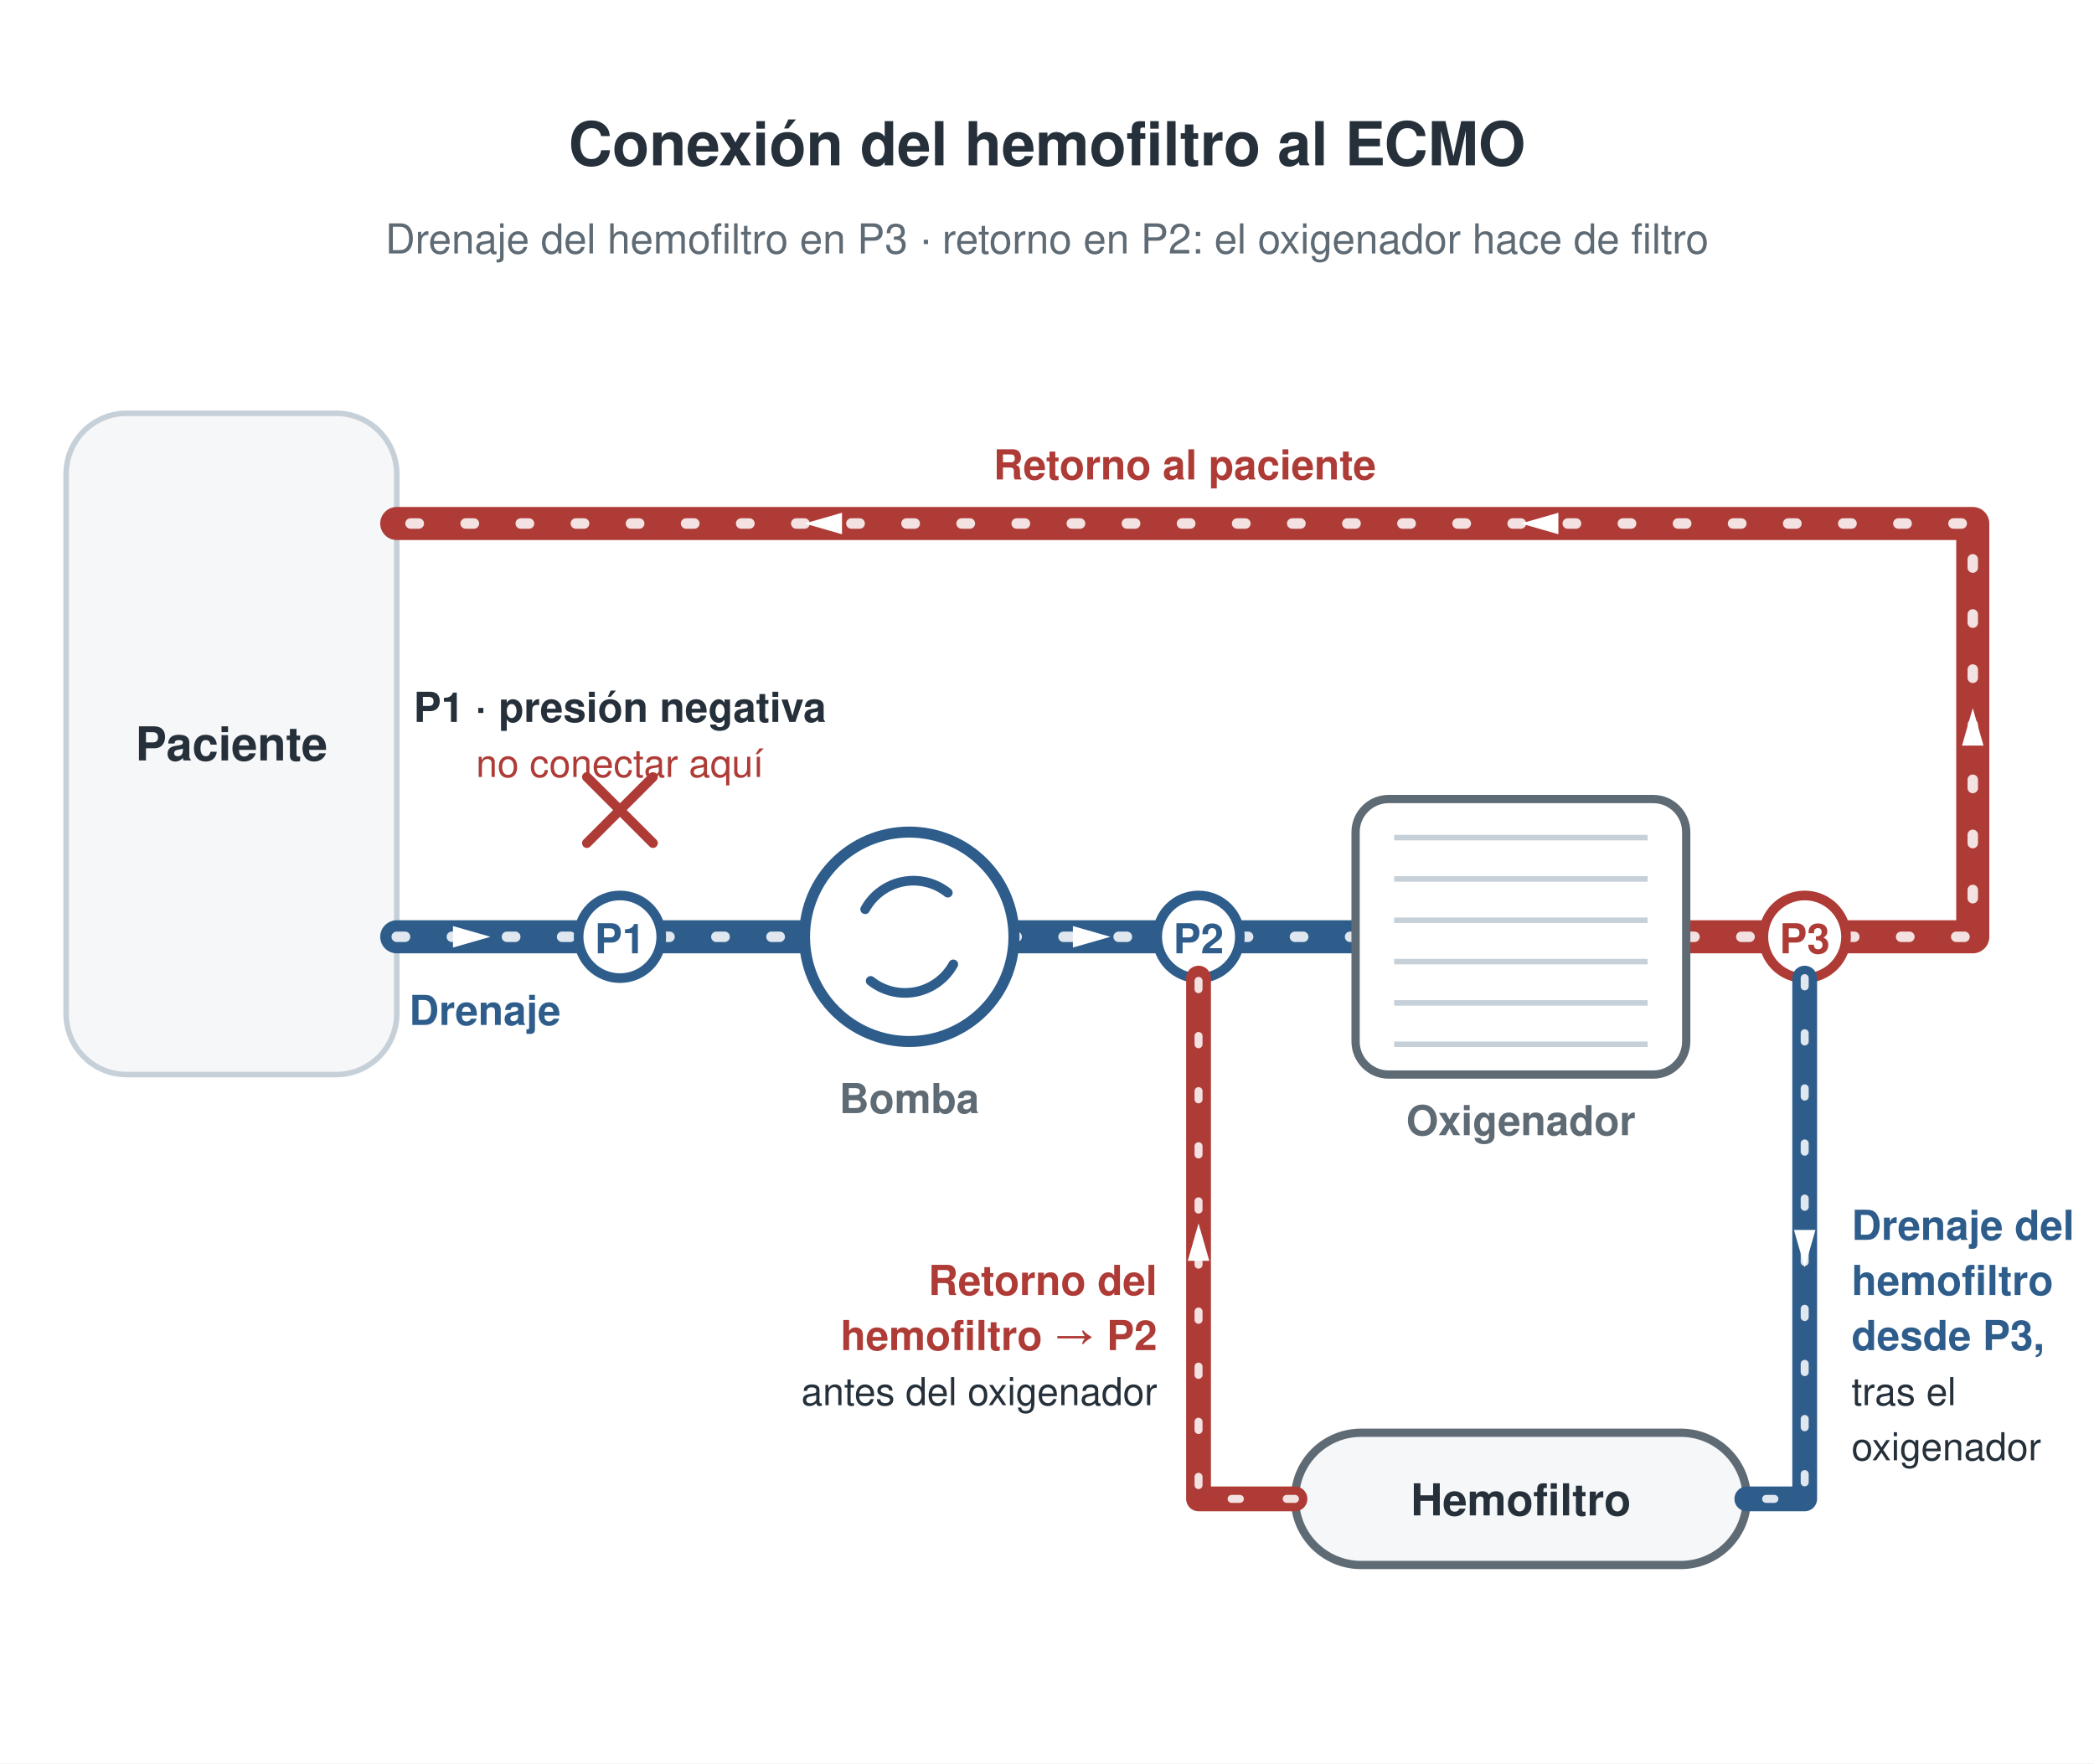
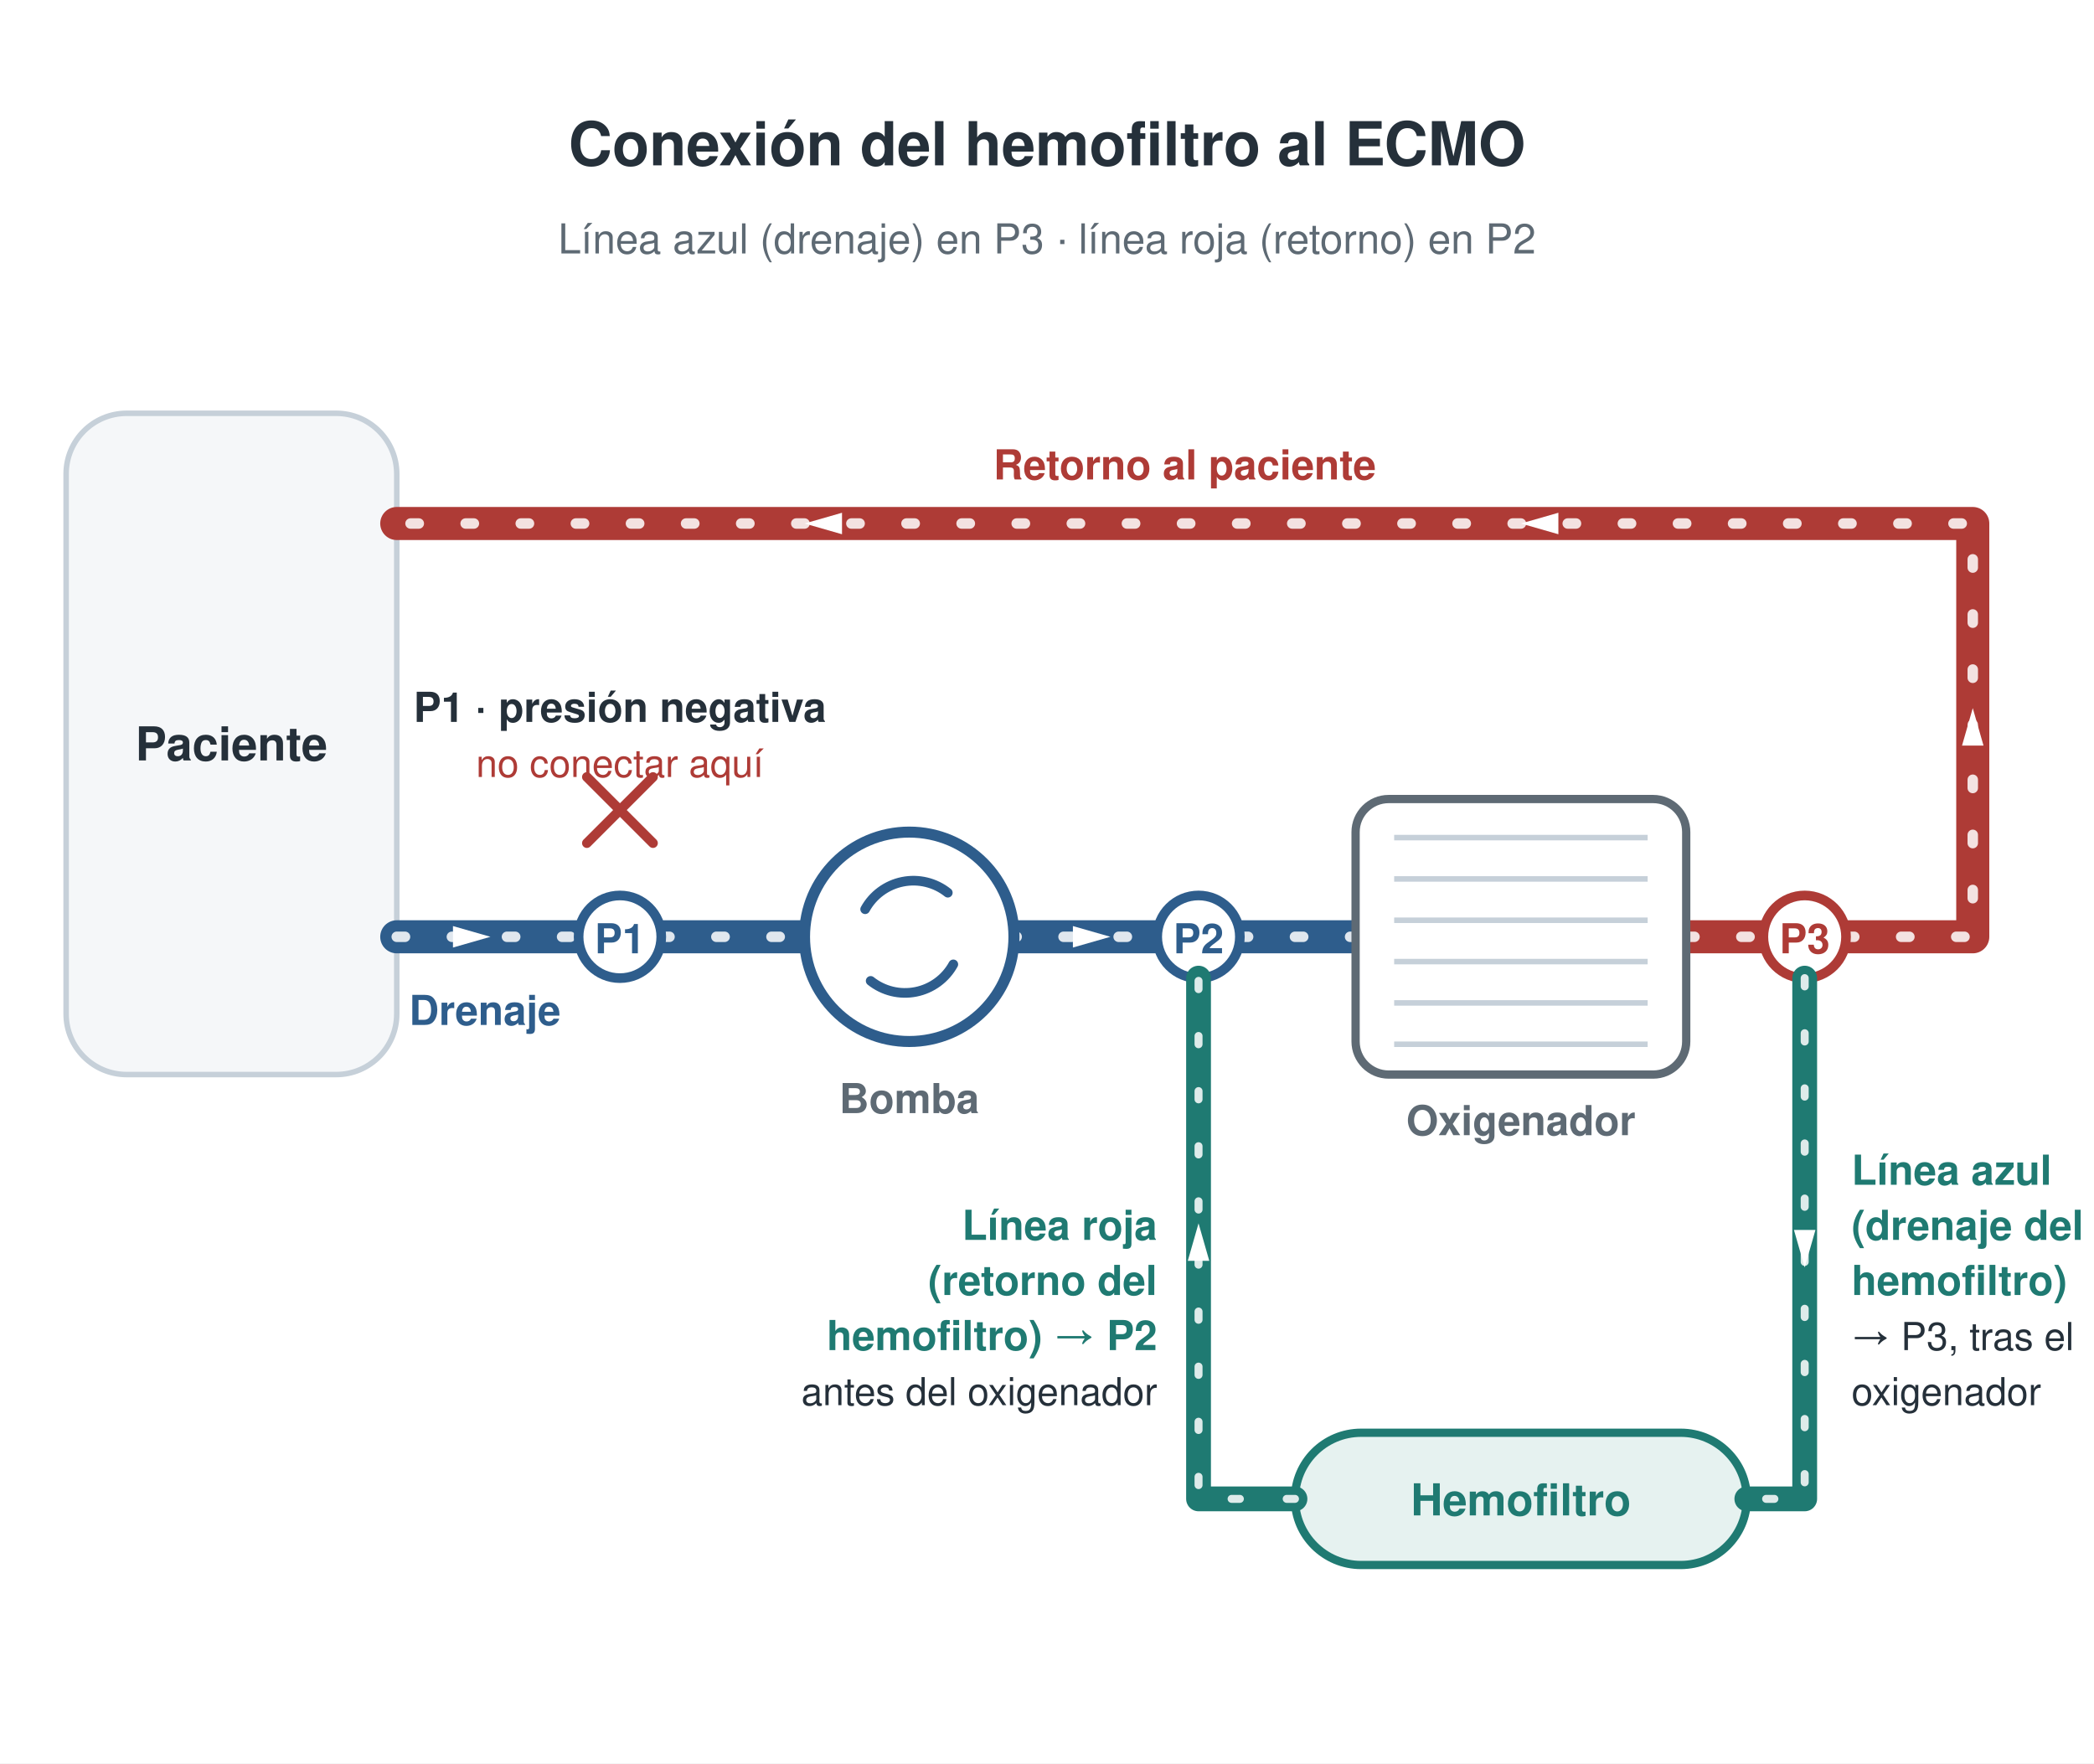
<svg xmlns="http://www.w3.org/2000/svg" viewBox="0 0 760 640" role="img" aria-label="Conexión del hemofiltro al circuito de ECMO: drenaje del hemofiltro en P3 (línea azul) y retorno en P2 (línea roja)">
  <style>.fl{animation:fl 1.2s linear infinite}@keyframes fl{to{stroke-dashoffset:-40}}@media (prefers-reduced-motion:reduce){.fl{animation:none}}</style>
  <rect width="760" height="640" fill="#FFFFFF" />
  <rect x="24" y="150" width="120" height="240" rx="22" fill="#F5F7F9" stroke="#C6D0D9" stroke-width="2" />
  <text x="84" y="276" font-family="IBM Plex Sans, Helvetica, Arial, sans-serif" font-size="17" font-weight="700" fill="#25303A" text-anchor="middle">Paciente</text>
  <path d="M144 340 L210 340" fill="none" stroke="#2E5D8C" stroke-width="12" stroke-linecap="round" stroke-linejoin="round" />
  <path class="fl" style="animation-duration:1.2s" d="M144 340 L210 340" fill="none" stroke="#FFFFFF" stroke-opacity=".85" stroke-width="3.8" stroke-linecap="round" stroke-linejoin="round" stroke-dasharray="3 17" />
  <path d="M240 340 L294 340" fill="none" stroke="#2E5D8C" stroke-width="12" stroke-linecap="round" stroke-linejoin="round" />
  <path class="fl" style="animation-duration:1.2s" d="M240 340 L294 340" fill="none" stroke="#FFFFFF" stroke-opacity=".85" stroke-width="3.8" stroke-linecap="round" stroke-linejoin="round" stroke-dasharray="3 17" />
  <path d="M366 340 L420 340" fill="none" stroke="#2E5D8C" stroke-width="12" stroke-linecap="round" stroke-linejoin="round" />
  <path class="fl" style="animation-duration:1.2s" d="M366 340 L420 340" fill="none" stroke="#FFFFFF" stroke-opacity=".85" stroke-width="3.8" stroke-linecap="round" stroke-linejoin="round" stroke-dasharray="3 17" />
  <path d="M450 340 L492 340" fill="none" stroke="#2E5D8C" stroke-width="12" stroke-linecap="round" stroke-linejoin="round" />
  <path class="fl" style="animation-duration:1.2s" d="M450 340 L492 340" fill="none" stroke="#FFFFFF" stroke-opacity=".85" stroke-width="3.8" stroke-linecap="round" stroke-linejoin="round" stroke-dasharray="3 17" />
  <path d="M612 340 L640 340" fill="none" stroke="#AE3B36" stroke-width="12" stroke-linecap="round" stroke-linejoin="round" />
  <path class="fl" style="animation-duration:1.2s" d="M612 340 L640 340" fill="none" stroke="#FFFFFF" stroke-opacity=".85" stroke-width="3.8" stroke-linecap="round" stroke-linejoin="round" stroke-dasharray="3 17" />
  <path d="M670 340 L716 340 L716 190 L144 190" fill="none" stroke="#AE3B36" stroke-width="12" stroke-linecap="round" stroke-linejoin="round" />
  <path class="fl" style="animation-duration:2.4s" d="M670 340 L716 340 L716 190 L144 190" fill="none" stroke="#FFFFFF" stroke-opacity=".85" stroke-width="3.8" stroke-linecap="round" stroke-linejoin="round" stroke-dasharray="3 17" />
  <circle cx="330" cy="340" r="38" fill="#FFFFFF" stroke="#2E5D8C" stroke-width="4" />
  <path d="M330 340 m-16 -10 a20 20 0 0 1 30 -6 M330 340 m16 10 a20 20 0 0 1 -30 6" fill="none" stroke="#2E5D8C" stroke-width="3.5" stroke-linecap="round" />
  <text x="330" y="404" font-family="IBM Plex Sans, Helvetica, Arial, sans-serif" font-size="15" font-weight="600" fill="#5E6A74" text-anchor="middle">Bomba</text>
  <rect x="492" y="290" width="120" height="100" rx="12" fill="#FFFFFF" stroke="#5E6A74" stroke-width="3" />
  <path d="M506 304 L598 304" stroke="#C6D0D9" stroke-width="2" />
  <path d="M506 319 L598 319" stroke="#C6D0D9" stroke-width="2" />
  <path d="M506 334 L598 334" stroke="#C6D0D9" stroke-width="2" />
  <path d="M506 349 L598 349" stroke="#C6D0D9" stroke-width="2" />
  <path d="M506 364 L598 364" stroke="#C6D0D9" stroke-width="2" />
  <path d="M506 379 L598 379" stroke="#C6D0D9" stroke-width="2" />
  <text x="552" y="412" font-family="IBM Plex Sans, Helvetica, Arial, sans-serif" font-size="15" font-weight="600" fill="#5E6A74" text-anchor="middle">Oxigenador</text>
  <circle cx="225" cy="340" r="15" fill="#FFFFFF" stroke="#2E5D8C" stroke-width="3.5" />
  <text x="225" y="346" font-family="IBM Plex Sans, Helvetica, Arial, sans-serif" font-size="15" font-weight="700" fill="#2E5D8C" text-anchor="middle">P1</text>
  <circle cx="435" cy="340" r="15" fill="#FFFFFF" stroke="#2E5D8C" stroke-width="3.5" />
  <text x="435" y="346" font-family="IBM Plex Sans, Helvetica, Arial, sans-serif" font-size="15" font-weight="700" fill="#2E5D8C" text-anchor="middle">P2</text>
  <circle cx="655" cy="340" r="15" fill="#FFFFFF" stroke="#AE3B36" stroke-width="3.5" />
  <text x="655" y="346" font-family="IBM Plex Sans, Helvetica, Arial, sans-serif" font-size="15" font-weight="700" fill="#AE3B36" text-anchor="middle">P3</text>
-   <rect x="470" y="520" width="164" height="48" rx="24" fill="#F5F7F9" stroke="#5E6A74" stroke-width="3" />
-   <text x="552" y="550" font-family="IBM Plex Sans, Helvetica, Arial, sans-serif" font-size="16" font-weight="700" fill="#25303A" text-anchor="middle">Hemofiltro</text>
-   <path d="M655 355 L655 544 L634 544" fill="none" stroke="#2E5D8C" stroke-width="9" stroke-linecap="round" stroke-linejoin="round" />
+   <rect x="470" y="520" width="164" height="48" rx="24" fill="#E6F2F0" stroke="#1F7A72" stroke-width="3" />
+   <text x="552" y="550" font-family="IBM Plex Sans, Helvetica, Arial, sans-serif" font-size="16" font-weight="700" fill="#1F7A72" text-anchor="middle">Hemofiltro</text>
+   <path d="M655 355 L655 544 L634 544" fill="none" stroke="#1F7A72" stroke-width="9" stroke-linecap="round" stroke-linejoin="round" />
  <path class="fl" style="animation-duration:1.6s" d="M655 355 L655 544 L634 544" fill="none" stroke="#FFFFFF" stroke-opacity=".85" stroke-width="2.9" stroke-linecap="round" stroke-linejoin="round" stroke-dasharray="3 17" />
-   <path d="M470 544 L435 544 L435 355" fill="none" stroke="#AE3B36" stroke-width="9" stroke-linecap="round" stroke-linejoin="round" />
+   <path d="M470 544 L435 544 L435 355" fill="none" stroke="#1F7A72" stroke-width="9" stroke-linecap="round" stroke-linejoin="round" />
  <path class="fl" style="animation-duration:1.6s" d="M470 544 L435 544 L435 355" fill="none" stroke="#FFFFFF" stroke-opacity=".85" stroke-width="2.9" stroke-linecap="round" stroke-linejoin="round" stroke-dasharray="3 17" />
  <polygon points="655.0,460.0 651.1,446.4 658.9,446.4" fill="#FFFFFF" />
  <polygon points="435.0,444.0 438.9,457.6 431.1,457.6" fill="#FFFFFF" />
  <polygon points="552.0,190.0 565.6,186.1 565.6,193.9" fill="#FFFFFF" />
  <polygon points="292.0,190.0 305.6,186.1 305.6,193.9" fill="#FFFFFF" />
  <polygon points="716.0,257.0 719.9,270.6 712.1,270.6" fill="#FFFFFF" />
  <polygon points="178.0,340.0 164.4,343.9 164.4,336.1" fill="#FFFFFF" />
  <polygon points="403.0,340.0 389.4,343.9 389.4,336.1" fill="#FFFFFF" />
  <path d="M213 312 L237 288 M213 288 L237 312" stroke="#AE3B36" stroke-width="3.5" stroke-linecap="round" transform="translate(0 -6)" />
  <text x="225" y="262" font-family="IBM Plex Sans, Helvetica, Arial, sans-serif" font-size="15" font-weight="700" fill="#25303A" text-anchor="middle">P1 · presión negativa</text>
  <text x="225" y="282" font-family="IBM Plex Sans, Helvetica, Arial, sans-serif" font-size="14" font-weight="500" fill="#AE3B36" text-anchor="middle">no conectar aquí</text>
-   <text x="420" y="470" font-family="IBM Plex Sans, Helvetica, Arial, sans-serif" font-size="15" font-weight="700" fill="#AE3B36" text-anchor="end">Retorno del</text>
-   <text x="420" y="490" font-family="IBM Plex Sans, Helvetica, Arial, sans-serif" font-size="15" font-weight="700" fill="#AE3B36" text-anchor="end">hemofiltro → P2</text>
+   <text x="420" y="450" font-family="IBM Plex Sans, Helvetica, Arial, sans-serif" font-size="15" font-weight="700" fill="#1F7A72" text-anchor="end">Línea roja</text>
+   <text x="420" y="470" font-family="IBM Plex Sans, Helvetica, Arial, sans-serif" font-size="15" font-weight="700" fill="#1F7A72" text-anchor="end">(retorno del</text>
+   <text x="420" y="490" font-family="IBM Plex Sans, Helvetica, Arial, sans-serif" font-size="15" font-weight="700" fill="#1F7A72" text-anchor="end">hemofiltro) → P2</text>
  <text x="420" y="510" font-family="IBM Plex Sans, Helvetica, Arial, sans-serif" font-size="14" font-weight="500" fill="#25303A" text-anchor="end">antes del oxigenador</text>
-   <text x="672" y="450" font-family="IBM Plex Sans, Helvetica, Arial, sans-serif" font-size="15" font-weight="700" fill="#2E5D8C" text-anchor="start">Drenaje del</text>
-   <text x="672" y="470" font-family="IBM Plex Sans, Helvetica, Arial, sans-serif" font-size="15" font-weight="700" fill="#2E5D8C" text-anchor="start">hemofiltro</text>
-   <text x="672" y="490" font-family="IBM Plex Sans, Helvetica, Arial, sans-serif" font-size="15" font-weight="700" fill="#2E5D8C" text-anchor="start">desde P3,</text>
-   <text x="672" y="510" font-family="IBM Plex Sans, Helvetica, Arial, sans-serif" font-size="14" font-weight="500" fill="#25303A" text-anchor="start">tras el</text>
-   <text x="672" y="530" font-family="IBM Plex Sans, Helvetica, Arial, sans-serif" font-size="14" font-weight="500" fill="#25303A" text-anchor="start">oxigenador</text>
+   <text x="672" y="430" font-family="IBM Plex Sans, Helvetica, Arial, sans-serif" font-size="15" font-weight="700" fill="#1F7A72" text-anchor="start">Línea azul</text>
+   <text x="672" y="450" font-family="IBM Plex Sans, Helvetica, Arial, sans-serif" font-size="15" font-weight="700" fill="#1F7A72" text-anchor="start">(drenaje del</text>
+   <text x="672" y="470" font-family="IBM Plex Sans, Helvetica, Arial, sans-serif" font-size="15" font-weight="700" fill="#1F7A72" text-anchor="start">hemofiltro)</text>
+   <text x="672" y="490" font-family="IBM Plex Sans, Helvetica, Arial, sans-serif" font-size="14" font-weight="500" fill="#25303A" text-anchor="start">→ P3, tras el</text>
+   <text x="672" y="510" font-family="IBM Plex Sans, Helvetica, Arial, sans-serif" font-size="14" font-weight="500" fill="#25303A" text-anchor="start">oxigenador</text>
  <text x="430" y="174" font-family="IBM Plex Sans, Helvetica, Arial, sans-serif" font-size="15" font-weight="600" fill="#AE3B36" text-anchor="middle">Retorno al paciente</text>
  <text x="176" y="372" font-family="IBM Plex Sans, Helvetica, Arial, sans-serif" font-size="15" font-weight="600" fill="#2E5D8C" text-anchor="middle">Drenaje</text>
  <text x="380" y="60" font-family="IBM Plex Sans, Helvetica, Arial, sans-serif" font-size="22" font-weight="700" fill="#25303A" text-anchor="middle">Conexión del hemofiltro al ECMO</text>
-   <text x="380" y="92" font-family="IBM Plex Sans, Helvetica, Arial, sans-serif" font-size="15" font-weight="500" fill="#5E6A74" text-anchor="middle">Drenaje del hemofiltro en P3 · retorno en P2: el oxigenador hace de filtro</text>
+   <text x="380" y="92" font-family="IBM Plex Sans, Helvetica, Arial, sans-serif" font-size="15" font-weight="500" fill="#5E6A74" text-anchor="middle">Línea azul (drenaje) en P3 · línea roja (retorno) en P2</text>
</svg>
